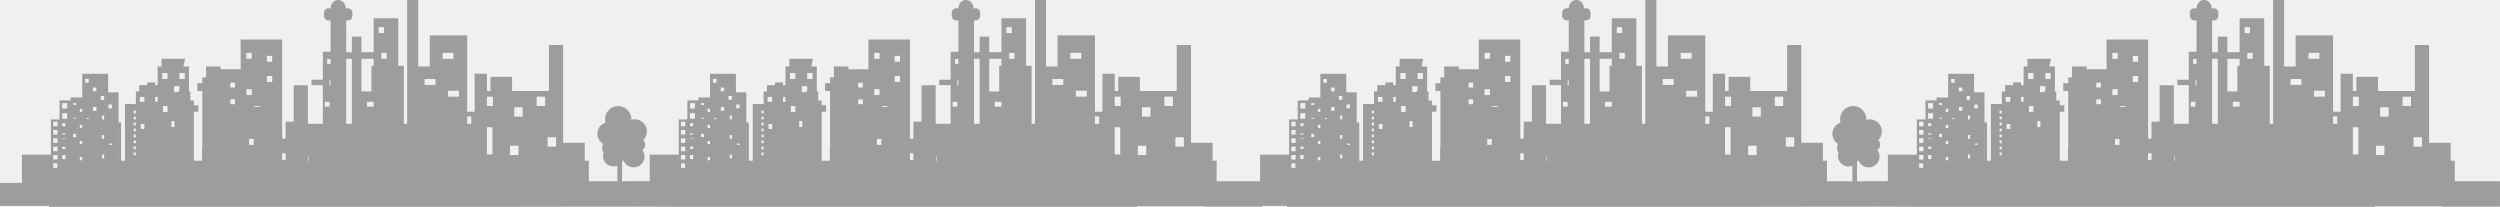
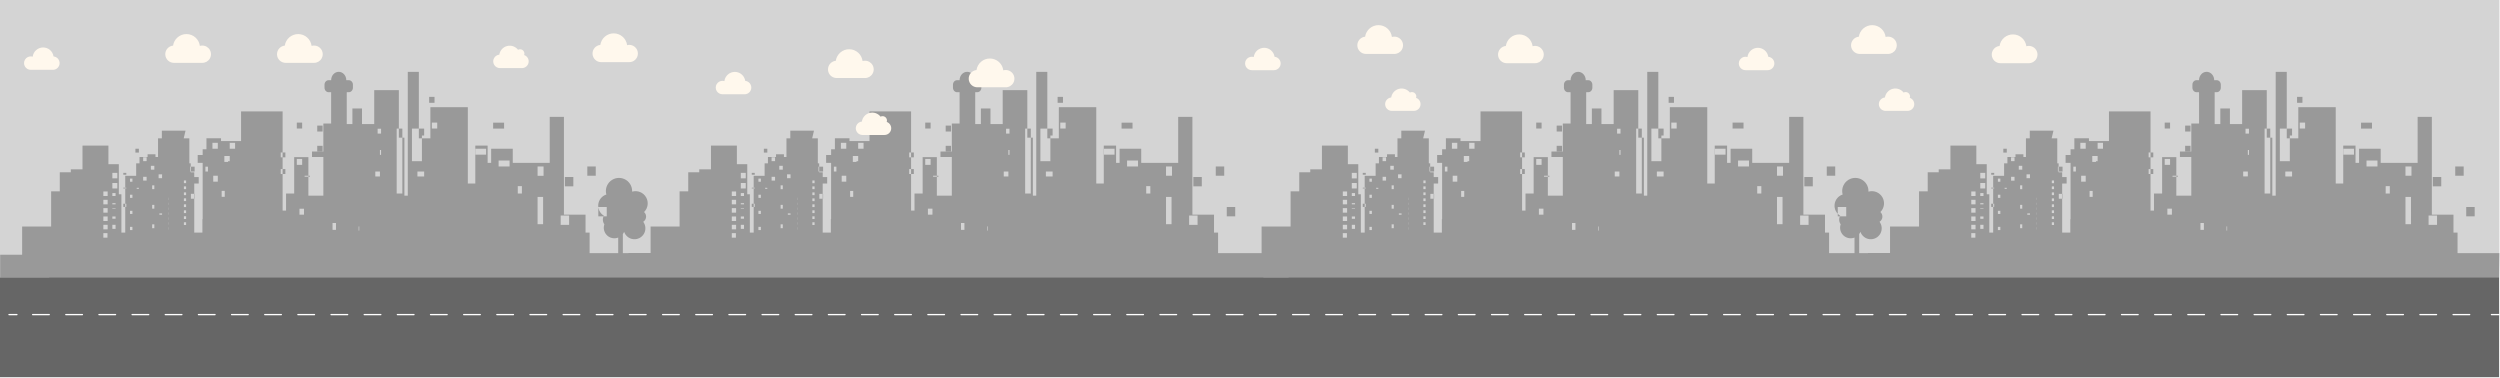
- <svg xmlns="http://www.w3.org/2000/svg" viewBox="0 0 7168.02 592.83">
+ <svg xmlns="http://www.w3.org/2000/svg" viewBox="0 0 7159.9 1080">
  <defs>
-     <style>.cls-1{fill:#333;opacity:0.44;}</style>
+     <style>.cls-1{fill:#333;opacity:0.15;}.cls-2{fill:#999;}.cls-3{fill:#fff8ed;}.cls-4{fill:#666;}.cls-5,.cls-6{fill:none;stroke:#fff;stroke-linecap:round;stroke-linejoin:round;stroke-width:3.8px;}.cls-6{stroke-dasharray:47.48 47.48;}</style>
  </defs>
  <g id="Layer_2" data-name="Layer 2">
    <g id="Layer_1-2" data-name="Layer 1">
-       <path class="cls-1" d="M7038.32,519.64V460.88h-11.66V409.49h-61.93V129.06H6924V261H6818.18V220.43h-61.94V261h-10.1v-49.5h-35.23V320.28h-21.47V101.4H6582.19v89.17h-33V0h-31.71V354.93h-9.65V188.65h-15.94V52.41h-70.52v97.35h-35V105h-27.45v44.77h-16.22V58.41h5.88c6.49,0,11.75-5.82,11.75-13V36.94c0-7.17-5.26-13-11.75-13h-7.24c0-13.23-9.71-24-21.7-24s-21.7,10.73-21.7,24h-7.23c-6.49,0-11.76,5.81-11.76,13v8.49c0,7.16,5.27,13,11.76,13h7.23v89.82h-22.24v80.31h-32.53v15.6h32.53V354.93h-42.86V244.48h-40.69V348.91h-23.31V397.8H6159V113.39H6039.94v85.15h-57.36v-8h-41.76V222H5930v16.47h-14.24V261H5930V422.33h-.7v38.55H5905.9V320.28h12.74V301.74H5905.9V288.15h-10.1V262.21h-3.94V190.57h-16.15l5.19-21.9h-67.81v21.9h-11v53.57h-7.28v-7.89h-22.6v7.89h-23.19v18.07h-9.49V298.1h-31.3V460.88h-11v-110h-7.37V264.69h-29.84V211.54h-74.24v68H5552.3v8.41h-31.53v54.6H5496v101H5412.9v75.87H5350v.27h-25.52V465a30.31,30.31,0,0,0,3.65-6.39,31.29,31.29,0,1,0,54.7-28.75,17.59,17.59,0,0,0,2.43-27.92,34.93,34.93,0,0,0-34.2-58.48c0-.57,0-1.14,0-1.71a37.61,37.61,0,1,0-73.88,9.94,33.62,33.62,0,0,0-7.09,60.76,23,23,0,0,0,1.42,24.58,30.27,30.27,0,0,0,39.61,38.11v44.51h-72.85V460.88h-11.66V409.49h-61.93V129.06H5124V261H5018.18V220.43h-61.94V261h-10.1v-49.5h-35.23V320.28h-21.47V101.4H4782.19v89.17h-33V0h-31.71V354.93h-9.65V188.65h-15.94V52.41h-70.52v97.35h-35V105h-27.45v44.77h-16.22V58.41h5.88c6.49,0,11.75-5.82,11.75-13V36.94c0-7.17-5.26-13-11.75-13h-7.24c0-13.23-9.71-24-21.7-24s-21.7,10.73-21.7,24h-7.23c-6.49,0-11.76,5.81-11.76,13v8.49c0,7.16,5.27,13,11.76,13h7.23v89.82h-22.24v80.31h-32.53v15.6h32.53V354.93h-42.86V244.48h-40.69V348.91h-23.31V397.8H4359V113.39H4239.94v85.15h-57.36v-8h-41.76V222H4130v16.47h-14.24V261H4130V422.33h-.7v38.55H4105.9V320.28h12.74V301.74H4105.9V288.15h-10.1V262.21h-3.94V190.57h-16.15l5.19-21.9h-67.81v21.9h-11v53.57h-7.28v-7.89h-22.6v7.89h-23.19v18.07h-9.49V298.1h-31.3V460.88h-11v-110h-7.37V264.69h-29.84V211.54h-74.24v68H3752.3v8.41h-31.53v54.6H3696v101H3612.9v76.14H3488.32V460.88h-11.66V409.49h-61.93V129.06H3374V261H3268.18V220.43h-61.94V261h-10.1v-49.5h-35.23V320.28h-21.47V101.4H3032.19v89.17h-33V0h-31.71V354.93h-9.65V188.65h-15.94V52.41h-70.52v97.35h-35V105h-27.45v44.77h-16.22V58.41h5.88c6.49,0,11.75-5.82,11.75-13V36.94c0-7.17-5.26-13-11.75-13h-7.24c0-13.23-9.71-24-21.7-24s-21.7,10.73-21.7,24h-7.23c-6.49,0-11.76,5.81-11.76,13v8.49c0,7.16,5.27,13,11.76,13h7.23v89.82h-22.24v80.31h-32.53v15.6h32.53V354.93h-42.86V244.48h-40.69V348.91h-23.31V397.8H2609V113.39h-119v85.15h-57.36v-8h-41.76V222H2380v16.47h-14.24V261H2380V422.33h-.7v38.55H2355.9V320.28h12.74V301.74H2355.9V288.15h-10.1V262.21h-3.94V190.57h-16.15l5.19-21.9h-67.81v21.9h-11v53.57h-7.28v-7.89h-22.6v7.89h-23.19v18.07h-9.49V298.1h-31.3V460.88h-11v-110h-7.37V264.69h-29.84V211.54h-74.24v68H2002.3v8.41h-31.53v54.6H1946v101H1862.9v75.87H1800v.27h-16.52V465a30.31,30.31,0,0,0,3.65-6.39,31.29,31.29,0,1,0,54.7-28.75,17.59,17.59,0,0,0,2.43-27.92,34.93,34.93,0,0,0-34.2-58.48c0-.57,0-1.14,0-1.71a37.61,37.61,0,1,0-73.88,9.94,33.62,33.62,0,0,0-7.09,60.76,23,23,0,0,0,1.42,24.58,30.27,30.27,0,0,0,39.61,38.11v44.51h-81.85V460.88h-11.66V409.49h-61.93V129.06H1574V261H1468.18V220.43h-61.94V261h-10.1v-49.5h-35.23V320.28h-21.47V101.4H1232.19v89.17h-33V0h-31.71V354.93h-9.65V188.65h-15.94V52.41h-70.52v97.35h-35V105h-27.45v44.77H992.67V58.41h5.88c6.49,0,11.75-5.82,11.75-13V36.94c0-7.17-5.26-13-11.75-13h-7.24c0-13.23-9.71-24-21.7-24s-21.7,10.73-21.7,24h-7.23c-6.49,0-11.76,5.81-11.76,13v8.49c0,7.16,5.27,13,11.76,13h7.23v89.82H925.67v80.31H893.14v15.6h32.53V354.93H882.81V244.48H842.12V348.91H818.81V397.8H809V113.39h-119v85.15H632.58v-8H590.82V222H580v16.47H565.73V261H580V422.33h-.7v38.55H555.9V320.28h12.74V301.74H555.9V288.15H545.8V262.21h-3.94V190.57H525.71l5.19-21.9H463.09v21.9h-11v53.57h-7.28v-7.89h-22.6v7.89H399.06v18.07h-9.49V298.1h-31.3V460.88h-11v-110h-7.37V264.69H310.07V211.54H235.83v68H202.3v8.41H170.77v54.6H146v101H62.9v80.87H0v65.89H140.36v2.57H1459.85l193.33-.29H1818v-.21l122.34.5H3259.85v-1.5h193.33v1.21H3618v-2.28h72.34v2.57H5009.85l193.33-.29H5368v-.21l122.34.5H6809.85v-1.5h193.33v1.21H7168v-72.9Zm-6874-38.35H152.51v-13h11.78Zm.53-23.88H152.51v-13h12.31Zm0-23.89H152.51V420.57h12.31Zm0-23.89H152.51V396.69h12.31Zm0-23.88H152.51V372.8h12.31Zm0-23.89H152.51V348.91h12.31Zm22.71,94.28h-9.21V444.46h9.21Zm0-29h-9.21v-6.61h9.21Zm0-28.95h-9.21v-1.54h9.21Zm0-12.48h-9.21v-3.22h9.21Zm0-23.89h-9.21v-8.28h9.21Zm5-21.54H178.32v-15.7h14.22Zm0-29H178.32V295.67h14.22Zm25.74,81.85h-8.62v-9.06h8.62Zm0-52.89h-8.62V338h8.62Zm0-39.41h-8.62v-5.24h8.62Zm17.55,158.63h-7v-9.06h7Zm0-46.15h-7v-9.06h7Zm0-46.15h-7v-9.06h7Zm0-46.15h-7V312h7Zm18.45,20.18H248v-2.89h6.25Zm0-103.79h-9.95v-11h9.95Zm22.15,80.4h-9.85v-11h9.85Zm0-55.94h-9.94V251h9.94Zm22.16,192.29h-6.18v-11h6.18Zm0-56h-6.18v-11h6.18Zm0-55.94h-6.18v-11h6.18Zm0-55.94h-9.95v-11h9.95Zm22.15,129.22H313v-3.86h7.74Zm0-48.81h0Zm0-55.95H310.8v-11h9.94ZM340.41,458h-.5v-6.42h.5Zm0-14.12h-.5v-6.43h.5Zm0-14.13h-.5v-6.43h.5Zm0-14.13h-.5v-6.43h.5Zm0-14.13h-.5v-6.43h.5Zm0-14.13h-.5v-6.43h.5Zm0-14.13h-.5V366.8h.5ZM363.7,445h0v-7.79h0Zm0-17.12h0v-7.79h0Zm0-17.13h0V403h0Zm0-17.13h0v-7.79h0Zm0-17.12h0v-7.8h0Zm0-17.13h0v-7.79h0Zm0-17.13h0v-7.79h0Zm0-17.12h0v-7.79h0ZM389.57,445h-6.3v-7.79h6.3Zm0-17.12h-6.3v-7.79h6.3Zm0-17.13h-6.3V403h6.3Zm0-17.13h-6.3v-7.79h6.3Zm0-17.12h-6.3v-7.8h6.3Zm0-17.13h-6.3v-7.79h6.3Zm0-17.13h-6.3v-7.79h6.3Zm0-17.12h-6.3v-7.79h6.3ZM414,369.71H403.28v-14H414Zm0-77.86H400.69v-14H414Zm38.13,0h-7.28v-14h7.28Zm28.21,29H467.26v-17h13.08Zm0-94.38H465v-17h15.37Zm19.91,137.81h-8.83v-17h8.83Zm14.23-102.1h-4.83v2H499.1v-17h15.38Zm15.37-35.71H514.48v-17h15.37Zm144,72.35H660.57v-14h13.31Zm0-47.78H660.57v-14h13.31Zm32.69-99.46h15.37v17H706.57Zm0,104.09h15.37v17H706.57Zm20.65,159.67h-13v-17h13Zm17.12-108.68H729V303.9h15.37ZM780.51,235H765.14V218h15.37Zm0-57.91H765.14v-17h15.37Zm38.3,282H809V439.36h9.82Zm66.6,2.16h-1.7v-12h1.7Zm59.32-155.35H931.42v-14h13.31Zm3.18-61.77h-3.18v-14h3.18Zm0-61h-9.83v-14h9.83Zm61,171.81H992.67V168.67h16.22Zm62.45-49.08H1052v-14h19.3Zm0-117.2h-6.4v73.56h-28.6V168.67h35Zm14.32-110.92H1101v17h-15.38Zm23.06,90.86h-15.37v-17h15.37Zm140,74.88h-31.41v-17h31.41Zm20.14-91.86h31.4v17h-31.4Zm47.1,125.57h-31.4v-17h31.4Zm35.31,77.75h-11.81V333.66h11.81ZM1412,442.81h-15.86V364.63H1412Zm1.3-138.91h-17.16V277.18h17.16Zm73.25,140.77h-24.2V417.94h24.2Zm12.1-110.43h-24.2V307.52h24.2Zm64.23-30.34h-24.2V277.18h24.2Zm31.5,116.35h-24.2V393.52h24.2Zm369.91,61h-11.78v-13h11.78Zm.53-23.88h-12.31v-13h12.31Zm0-23.89h-12.31V420.57h12.31Zm0-23.89h-12.31V396.69h12.31Zm0-23.88h-12.31V372.8h12.31Zm0-23.89h-12.31V348.91h12.31Zm22.71,94.28h-9.21V444.46h9.21Zm0-29h-9.21v-6.61h9.21Zm0-28.95h-9.21v-1.54h9.21Zm0-12.48h-9.21v-3.22h9.21Zm0-23.89h-9.21v-8.28h9.21Zm5-21.54h-14.22v-15.7h14.22Zm0-29h-14.22V295.67h14.22Zm25.74,81.85h-8.62v-9.06h8.62Zm0-52.89h-8.62V338h8.62Zm0-39.41h-8.62v-5.24h8.62Zm17.55,158.63h-7v-9.06h7Zm0-46.15h-7v-9.06h7Zm0-46.15h-7v-9.06h7Zm0-46.15h-7V312h7Zm18.45,20.18H2048v-2.89h6.25Zm0-103.79h-10v-11h10Zm22.16,80.4h-9.86v-11h9.86Zm0-55.94h-10V251h10Zm22.15,192.29h-6.18v-11h6.18Zm0-56h-6.18v-11h6.18Zm0-55.94h-6.18v-11h6.18Zm0-55.94h-10v-11h10Zm22.15,129.22H2113v-3.86h7.74Zm0-48.81h0Zm0-55.95h-9.94v-11h9.94ZM2140.41,458h-.5v-6.42h.5Zm0-14.12h-.5v-6.43h.5Zm0-14.13h-.5v-6.43h.5Zm0-14.13h-.5v-6.43h.5Zm0-14.13h-.5v-6.43h.5Zm0-14.13h-.5v-6.43h.5Zm0-14.13h-.5V366.8h.5ZM2163.7,445h0v-7.79h0Zm0-17.12h0v-7.79h0Zm0-17.13h0V403h0Zm0-17.13h0v-7.79h0Zm0-17.12h0v-7.8h0Zm0-17.13h0v-7.79h0Zm0-17.13h0v-7.79h0Zm0-17.12h0v-7.79h0ZM2189.57,445h-6.3v-7.79h6.3Zm0-17.12h-6.3v-7.79h6.3Zm0-17.13h-6.3V403h6.3Zm0-17.13h-6.3v-7.79h6.3Zm0-17.12h-6.3v-7.8h6.3Zm0-17.13h-6.3v-7.79h6.3Zm0-17.13h-6.3v-7.79h6.3Zm0-17.12h-6.3v-7.79h6.3ZM2214,369.71h-10.72v-14H2214Zm0-77.86h-13.31v-14H2214Zm38.13,0h-7.28v-14h7.28Zm28.21,29h-13.08v-17h13.08Zm0-94.38H2265v-17h15.37Zm19.91,137.81h-8.83v-17h8.83Zm14.23-102.1h-4.83v2H2299.1v-17h15.38Zm15.37-35.71h-15.37v-17h15.37Zm144,72.35h-13.31v-14h13.31Zm0-47.78h-13.31v-14h13.31Zm32.69-99.46h15.37v17h-15.37Zm0,104.09h15.37v17h-15.37Zm20.65,159.67h-13v-17h13Zm17.12-108.68H2529V303.9h15.37ZM2580.51,235h-15.37V218h15.37Zm0-57.91h-15.37v-17h15.37Zm38.3,282H2609V439.36h9.82Zm66.6,2.16h-1.7v-12h1.7Zm59.32-155.35h-13.31v-14h13.31Zm3.18-61.77h-3.18v-14h3.18Zm0-61h-9.83v-14h9.83Zm61,171.81h-16.22V168.67h16.22Zm62.45-49.08H2852v-14h19.3Zm0-117.2h-6.4v73.56h-28.6V168.67h35Zm14.32-110.92H2901v17h-15.38Zm23.06,90.86h-15.37v-17h15.37Zm140,74.88h-31.41v-17h31.41Zm20.14-91.86h31.4v17h-31.4Zm47.1,125.57h-31.4v-17h31.4Zm35.31,77.75h-11.81V333.66h11.81ZM3212,442.81h-15.86V364.63H3212Zm1.3-138.91h-17.16V277.18h17.16Zm73.25,140.77h-24.2V417.94h24.2Zm12.1-110.43h-24.2V307.52h24.2Zm64.23-30.34h-24.2V277.18h24.2Zm31.5,116.35h-24.2V393.52h24.2Zm319.91,61h-11.78v-13h11.78Zm.53-23.88h-12.31v-13h12.31Zm0-23.89h-12.31V420.57h12.31Zm0-23.89h-12.31V396.69h12.31Zm0-23.88h-12.31V372.8h12.31Zm0-23.89h-12.31V348.91h12.31Zm22.71,94.28h-9.21V444.46h9.21Zm0-29h-9.21v-6.61h9.21Zm0-28.95h-9.21v-1.54h9.21Zm0-12.48h-9.21v-3.22h9.21Zm0-23.89h-9.21v-8.28h9.21Zm5-21.54h-14.22v-15.7h14.22Zm0-29h-14.22V295.67h14.22Zm25.74,81.85h-8.62v-9.06h8.62Zm0-52.89h-8.62V338h8.62Zm0-39.41h-8.62v-5.24h8.62Zm17.55,158.63h-7v-9.06h7Zm0-46.15h-7v-9.06h7Zm0-46.15h-7v-9.06h7Zm0-46.15h-7V312h7Zm18.45,20.18H3798v-2.89h6.25Zm0-103.79h-10v-11h10Zm22.16,80.4h-9.86v-11h9.86Zm0-55.94h-10V251h10Zm22.15,192.29h-6.18v-11h6.18Zm0-56h-6.18v-11h6.18Zm0-55.94h-6.18v-11h6.18Zm0-55.94h-10v-11h10Zm22.15,129.22H3863v-3.86h7.74Zm0-48.81h0Zm0-55.95h-9.94v-11h9.94ZM3890.41,458h-.5v-6.42h.5Zm0-14.12h-.5v-6.43h.5Zm0-14.13h-.5v-6.43h.5Zm0-14.13h-.5v-6.43h.5Zm0-14.13h-.5v-6.43h.5Zm0-14.13h-.5v-6.43h.5Zm0-14.13h-.5V366.8h.5ZM3913.7,445h0v-7.79h0Zm0-17.12h0v-7.79h0Zm0-17.13h0V403h0Zm0-17.13h0v-7.79h0Zm0-17.12h0v-7.8h0Zm0-17.13h0v-7.79h0Zm0-17.13h0v-7.79h0Zm0-17.12h0v-7.79h0ZM3939.57,445h-6.3v-7.79h6.3Zm0-17.12h-6.3v-7.79h6.3Zm0-17.13h-6.3V403h6.3Zm0-17.13h-6.3v-7.79h6.3Zm0-17.12h-6.3v-7.8h6.3Zm0-17.13h-6.3v-7.79h6.3Zm0-17.13h-6.3v-7.79h6.3Zm0-17.12h-6.3v-7.79h6.3ZM3964,369.71h-10.72v-14H3964Zm0-77.86h-13.31v-14H3964Zm38.13,0h-7.28v-14h7.28Zm28.21,29h-13.08v-17h13.08Zm0-94.38H4015v-17h15.37Zm19.91,137.81h-8.83v-17h8.83Zm14.23-102.1h-4.83v2H4049.1v-17h15.38Zm15.37-35.71h-15.37v-17h15.37Zm144,72.35h-13.31v-14h13.31Zm0-47.78h-13.31v-14h13.31Zm32.69-99.46h15.37v17h-15.37Zm0,104.09h15.37v17h-15.37Zm20.65,159.67h-13v-17h13Zm17.12-108.68H4279V303.9h15.37ZM4330.51,235h-15.37V218h15.37Zm0-57.91h-15.37v-17h15.37Zm38.3,282H4359V439.36h9.82Zm66.6,2.16h-1.7v-12h1.7Zm59.32-155.35h-13.31v-14h13.31Zm3.18-61.77h-3.18v-14h3.18Zm0-61h-9.83v-14h9.83Zm61,171.81h-16.22V168.67h16.22Zm62.45-49.08H4602v-14h19.3Zm0-117.2h-6.4v73.56h-28.6V168.67h35Zm14.32-110.92H4651v17h-15.38Zm23.06,90.86h-15.37v-17h15.37Zm140,74.88h-31.41v-17h31.41Zm20.14-91.86h31.4v17h-31.4Zm47.1,125.57h-31.4v-17h31.4Zm35.31,77.75h-11.81V333.66h11.81ZM4962,442.81h-15.86V364.63H4962Zm1.3-138.91h-17.16V277.18h17.16Zm73.25,140.77h-24.2V417.94h24.2Zm12.1-110.43h-24.2V307.52h24.2Zm64.23-30.34h-24.2V277.18h24.2Zm31.5,116.35h-24.2V393.52h24.2Zm369.91,61h-11.78v-13h11.78Zm.53-23.88h-12.31v-13h12.31Zm0-23.89h-12.31V420.57h12.31Zm0-23.89h-12.31V396.69h12.31Zm0-23.88h-12.31V372.8h12.31Zm0-23.89h-12.31V348.91h12.31Zm22.71,94.28h-9.21V444.46h9.21Zm0-29h-9.21v-6.61h9.21Zm0-28.95h-9.21v-1.54h9.21Zm0-12.48h-9.21v-3.22h9.21Zm0-23.89h-9.21v-8.28h9.21Zm5-21.54h-14.22v-15.7h14.22Zm0-29h-14.22V295.67h14.22Zm25.74,81.85h-8.62v-9.06h8.62Zm0-52.89h-8.62V338h8.62Zm0-39.41h-8.62v-5.24h8.62Zm17.55,158.63h-7v-9.06h7Zm0-46.15h-7v-9.06h7Zm0-46.15h-7v-9.06h7Zm0-46.15h-7V312h7Zm18.45,20.18H5598v-2.89h6.25Zm0-103.79h-9.95v-11h9.95Zm22.16,80.4h-9.86v-11h9.86Zm0-55.94h-9.95V251h9.95Zm22.15,192.29h-6.18v-11h6.18Zm0-56h-6.18v-11h6.18Zm0-55.94h-6.18v-11h6.18Zm0-55.94h-9.95v-11h9.95Zm22.15,129.22H5663v-3.86h7.74Zm0-48.81h0Zm0-55.95h-9.94v-11h9.94ZM5690.41,458h-.5v-6.42h.5Zm0-14.12h-.5v-6.43h.5Zm0-14.13h-.5v-6.43h.5Zm0-14.13h-.5v-6.43h.5Zm0-14.13h-.5v-6.43h.5Zm0-14.13h-.5v-6.43h.5Zm0-14.13h-.5V366.8h.5ZM5713.7,445h0v-7.79h0Zm0-17.12h0v-7.79h0Zm0-17.13h0V403h0Zm0-17.13h0v-7.79h0Zm0-17.12h0v-7.8h0Zm0-17.13h0v-7.79h0Zm0-17.13h0v-7.79h0Zm0-17.12h0v-7.79h0ZM5739.57,445h-6.3v-7.79h6.3Zm0-17.12h-6.3v-7.79h6.3Zm0-17.13h-6.3V403h6.3Zm0-17.13h-6.3v-7.79h6.3Zm0-17.12h-6.3v-7.8h6.3Zm0-17.13h-6.3v-7.79h6.3Zm0-17.13h-6.3v-7.79h6.3Zm0-17.12h-6.3v-7.79h6.3ZM5764,369.71h-10.72v-14H5764Zm0-77.86h-13.31v-14H5764Zm38.13,0h-7.28v-14h7.28Zm28.21,29h-13.08v-17h13.08Zm0-94.38H5815v-17h15.37Zm19.91,137.81h-8.83v-17h8.83Zm14.23-102.1h-4.83v2H5849.1v-17h15.38Zm15.37-35.71h-15.37v-17h15.37Zm144,72.35h-13.31v-14h13.31Zm0-47.78h-13.31v-14h13.31Zm32.69-99.46h15.37v17h-15.37Zm0,104.09h15.37v17h-15.37Zm20.65,159.67h-13v-17h13Zm17.12-108.68H6079V303.9h15.37ZM6130.51,235h-15.37V218h15.37Zm0-57.91h-15.37v-17h15.37Zm38.3,282H6159V439.36h9.82Zm66.6,2.16h-1.7v-12h1.7Zm59.32-155.35h-13.31v-14h13.31Zm3.18-61.77h-3.18v-14h3.18Zm0-61h-9.83v-14h9.83Zm61,171.81h-16.22V168.67h16.22Zm62.45-49.08H6402v-14h19.3Zm0-117.2h-6.4v73.56h-28.6V168.67h35Zm14.32-110.92H6451v17h-15.38Zm23.06,90.86h-15.37v-17h15.37Zm140,74.88h-31.41v-17h31.41Zm20.14-91.86h31.4v17h-31.4Zm47.1,125.57h-31.4v-17h31.4Zm35.31,77.75h-11.81V333.66h11.81ZM6762,442.81h-15.86V364.63H6762Zm1.3-138.91h-17.16V277.18h17.16Zm73.25,140.77h-24.2V417.94h24.2Zm12.1-110.43h-24.2V307.52h24.2Zm64.23-30.34h-24.2V277.18h24.2Zm31.5,116.35h-24.2V393.52h24.2Z" />
+       <rect class="cls-1" width="7157.4" height="798" />
+       <path class="cls-2" d="M7038.31,724.89V666.18h-11.66V614.84h-61.93V334.68H6924V466.45H6818.18V426h-61.94v40.49h-10.1V417h-35.22v108.7h-21.47V307.05H6582.21v89.08h-33V205.75h-31.7V560.33h-9.66V394.21h-15.94V258.11h-70.52v97.25h-35V310.64h-27.44v44.72H6342.7V264.1h5.88c6.49,0,11.75-5.81,11.75-13v-8.48c0-7.16-5.26-13-11.75-13h-7.23c0-13.22-9.72-23.94-21.7-23.94s-21.7,10.72-21.7,23.94h-7.23c-6.5,0-11.76,5.8-11.76,13v8.48c0,7.16,5.26,13,11.76,13H6298v89.74h-22.24v80.23h-32.53v15.58h32.53V560.33h-42.86V450h-40.68V554.32h-23.31v48.84H6159V319H6040v85.06h-57.36v-8h-41.76v31.42H5930V444h-14.24v22.44H5930V627.66h-.7v38.52H5906V525.71h12.73V507.2H5906V493.62h-10.1V467.7h-3.95V396.13h-16.15l5.2-21.88h-67.81v21.88h-11v53.52h-7.28v-7.89h-22.6v7.89h-23.18V467.7h-9.49v35.85h-31.3V666.18h-11V556.32H5690V470.18h-29.84v-53.1h-74.23V485h-33.53v8.4h-31.53v54.55h-24.8V648.81H5413v75.8h-62.9v.28h-25.51v-54.6a29.84,29.84,0,0,0,3.64-6.39,31.28,31.28,0,1,0,54.7-28.72,17.56,17.56,0,0,0,2.43-27.89,34.92,34.92,0,0,0-34.19-58.43c0-.56,0-1.13,0-1.7a37.61,37.61,0,1,0-73.87,9.93,33.58,33.58,0,0,0-7.09,60.7,22.92,22.92,0,0,0,1.42,24.55,30.28,30.28,0,0,0,39.61,38.08v44.47h-72.85V666.18h-11.65V614.84h-61.94V334.68h-40.69V466.45H5018.31V426h-61.94v40.49h-10.1V417H4911v108.7h-21.46V307.05H4782.34v89.08h-33V205.75h-31.7V560.33H4708V394.21H4692V258.11h-70.52v97.25h-35V310.64h-27.45v44.72h-16.22V264.1h5.87c6.5,0,11.76-5.81,11.76-13v-8.48c0-7.16-5.26-13-11.76-13h-7.23c0-13.22-9.71-23.94-21.7-23.94s-21.7,10.72-21.7,23.94h-7.23c-6.49,0-11.75,5.8-11.75,13v8.48c0,7.16,5.26,13,11.75,13h7.23v89.74h-22.23v80.23H4443.3v15.58h32.54V560.33H4433V450h-40.69V554.32H4369v48.84h-9.83V319h-119v85.06h-57.36v-8H4141v31.42h-10.85V444h-14.25v22.44h14.25V627.66h-.71v38.52h-23.36V525.71h12.74V507.2h-12.74V493.62H4096V467.7h-3.94V396.13H4075.9l5.19-21.88h-67.81v21.88h-11v53.52h-7.28v-7.89h-22.6v7.89h-23.19V467.7h-9.48v35.85h-31.3V666.18h-11V556.32h-7.37V470.18h-29.84v-53.1H3786V485h-33.52v8.4H3721v54.55h-24.79V648.81h-83.07v76.08H3488.55V666.18H3476.9V614.84H3415V334.68h-40.68V466.45H3268.43V426h-61.94v40.49h-10.1V417h-35.23v108.7H3139.7V307.05H3032.46v89.08h-33V205.75h-31.7V560.33h-9.65V394.21h-15.94V258.11h-70.52v97.25h-35V310.64h-27.45v44.72H2793V264.1h5.88c6.49,0,11.75-5.81,11.75-13v-8.48c0-7.16-5.26-13-11.75-13h-7.24c0-13.22-9.71-23.94-21.7-23.94s-21.69,10.72-21.69,23.94H2741c-6.5,0-11.76,5.8-11.76,13v8.48c0,7.16,5.26,13,11.76,13h7.23v89.74H2726v80.23h-32.53v15.58H2726V560.33H2683.1V450h-40.69V554.32h-23.3v48.84h-9.82V319H2490.24v85.06h-57.36v-8h-41.75v31.42h-10.85V444H2366v22.44h14.24V627.66h-.7v38.52h-23.37V525.71H2369V507.2h-12.74V493.62h-10.1V467.7h-3.94V396.13H2326l5.2-21.88h-67.81v21.88h-11v53.52h-7.28v-7.89h-22.6v7.89h-23.19V467.7h-9.48v35.85h-31.3V666.18h-11V556.32h-7.37V470.18H2110.4v-53.1h-74.24V485h-33.52v8.4h-31.53v54.55h-24.8V648.81h-83.06v75.8h-62.9v.28h-16.52v-54.6a30.31,30.31,0,0,0,3.65-6.39,31.28,31.28,0,1,0,54.7-28.72,17.56,17.56,0,0,0,2.43-27.89,34.92,34.92,0,0,0-34.2-58.43c0-.56,0-1.13,0-1.7a37.61,37.61,0,1,0-73.88,9.93,33.57,33.57,0,0,0-7.08,60.7,22.86,22.86,0,0,0,1.42,24.55,30.28,30.28,0,0,0,39.6,38.08v44.47h-81.84V666.18H1677V614.84h-61.93V334.68H1574.4V466.45H1468.55V426h-61.93v40.49h-10.1V417h-35.23v108.7h-21.46V307.05H1232.58v89.08h-33V205.75h-31.7V560.33h-9.65V394.21h-15.94V258.11h-70.52v97.25h-35V310.64H1009.3v44.72H993.08V264.1H999c6.49,0,11.76-5.81,11.76-13v-8.48c0-7.16-5.27-13-11.76-13h-7.23c0-13.22-9.72-23.94-21.7-23.94s-21.7,10.72-21.7,23.94h-7.23c-6.49,0-11.75,5.8-11.75,13v8.48c0,7.16,5.26,13,11.75,13h7.23v89.74H926.09v80.23H893.55v15.58h32.54V560.33H883.22V450H842.54V554.32H819.23v48.84h-9.82V319h-119v85.06H633v-8H591.25v31.42H580.41V444H566.16v22.44h14.25V627.66h-.71v38.52H556.34V525.71h12.74V507.2H556.34V493.62h-10.1V467.7H542.3V396.13H526.14l5.2-21.88H463.53v21.88H452.58v53.52H445.3v-7.89H422.69v7.89H399.51V467.7H390v35.85h-31.3V666.18h-11V556.32h-7.37V470.18H310.52v-53.1H236.29V485H202.76v8.4H171.23v54.55H146.44V648.81H63.37V729.6H.48v65.83H140.83V798h1319.4l193.31-.29h164.83v-.2l122.33.49H3260.1v-1.49h193.32v1.2h164.83v-2.28h72.33V798H5010l193.31-.29h164.84v-.2l122.33.49h1319.4v-1.49h193.31v1.2H7157l1-72.82ZM307.76,680.58H296V667.64h11.78Zm.53-23.87H296V643.77h12.31Zm0-23.86H296V619.91h12.31Zm0-23.87H296V596.05h12.31Zm0-23.86H296V572.18h12.31Zm0-23.86H296V548.32h12.31ZM331,655.44h-9.2V643.77H331Zm0-28.92h-9.2v-6.61H331Zm0-28.93h-9.2v-1.54H331Zm0-12.47h-9.2v-3.21H331Zm0-23.86h-9.2V553H331Zm5-21.52H321.79V524.05H336Zm0-28.93H321.79V495.13H336Zm25.74,81.76h-8.61v-9.05h8.61Zm0-52.83h-8.61v-2.32h8.61Zm0-39.38h-8.61v-5.23h8.61Zm17.55,158.48h-7v-9.05h7Zm0-46.11h-7v-9.05h7Zm0-46.1h-7v-9h7Zm0-46.11h-7v-9h7Zm18.45,20.16h-6.26V537.8h6.26Zm0-103.68h-9.95V426h9.95Zm22.15,80.32H410v-11h9.86Zm0-55.89H410v-11h9.94ZM442,653.53h-6.17v-11H442Zm0-55.88h-6.17v-11H442Zm0-55.89h-6.17v-11H442Zm0-55.89H432.1v-11H442ZM464.2,615h-7.74v-3.85h7.74Zm0-48.76h0Zm0-55.89h-9.95v-11h9.95Zm19.66,147h-.5v-6.42h.5Zm0-14.12h-.5v-6.42h.5Zm0-14.11h-.5v-6.42h.5Zm0-14.12h-.5v-6.42h.5Zm0-14.11h-.5v-6.43h.5Zm0-14.12h-.5v-6.42h.5Zm0-14.11h-.5V566.2h.5Zm23.29,71.73h0v-7.79h0Zm0-17.11h0v-7.79h0Zm0-17.11h0v-7.79h0Zm0-17.11h0v-7.78h0Zm0-17.11h0v-7.79h0Zm0-17.11h0V551h0Zm0-17.11h0V533.9h0Zm0-17.11h0V516.8h0ZM533,644.35h-6.3v-7.79H533Zm0-17.11h-6.3v-7.79H533Zm0-17.11h-6.3v-7.79H533ZM533,593h-6.3v-7.78H533Zm0-17.11h-6.3v-7.79H533Zm0-17.11h-6.3V551H533Zm0-17.11h-6.3V533.9H533Zm0-17.11h-6.3V516.8H533Zm24.42,44.52H546.72v-14h10.72Zm0-77.79h-13.3v-14h13.3Zm38.14,0H588.3v-14h7.28Zm28.2,29H610.7V503.36h13.08Zm0-94.29H608.41V409.07h15.37ZM643.7,563.7h-8.84v-17h8.84Zm14.22-102h-4.83v2H642.55v-17h15.37ZM673.29,426H657.92V409.07h15.37Zm144,72.29H804v-14h13.31Zm0-47.73H804v-14h13.31ZM850,351.21h15.38v17H850Zm0,104h15.38v17H850Zm20.66,159.52h-13v-17h13Zm17.11-108.58H872.39v-2.78h15.37Zm36.17-71.64H908.56V417.55h15.37Zm0-57.85H908.56v-17h15.37Zm38.3,281.69h-9.82V638.68h9.82Zm66.59,2.16h-1.69v-12h1.69Zm59.32-155.2h-13.3v-14h13.3Zm3.18-61.71h-3.18v-14h3.18Zm0-60.9h-9.83v-14h9.83Zm61,171.64h-16.22V368.25h16.22Zm62.44-49h-19.29v-14h19.29Zm0-117.09h-6.39V461.7h-28.6V368.25h35Zm14.32-110.81h15.37v17h-15.37Zm23.06,90.77h-15.37v-17h15.37Zm140,74.81h-31.4V426h31.4Zm20.14-91.77h31.4v17h-31.4Zm47.1,125.45h-31.4v-17h31.4Zm35.3,77.67h-11.8V533.08h11.8Zm60.75,87.8h-15.86V564h15.86Zm1.3-138.77h-17.16v-26.7h17.16ZM1629.92,644h-24.2V617.29h24.2ZM1642,533.66h-24.2V507H1642Zm64.23-30.3h-24.2v-26.7h24.2Zm31.5,116.23h-24.2v-26.7h24.2Zm369.88,61h-11.78V667.64h11.78Zm.53-23.87h-12.31V643.77h12.31Zm0-23.86h-12.31V619.91h12.31Zm0-23.87h-12.31V596.05h12.31Zm0-23.86h-12.31V572.18h12.31Zm0-23.86h-12.31V548.32h12.31Zm22.7,94.18h-9.2V643.77h9.2Zm0-28.92h-9.2v-6.61h9.2Zm0-28.93h-9.2v-1.54h9.2Zm0-12.47h-9.2v-3.21h9.2Zm0-23.86h-9.2V553h9.2Zm5-21.52h-14.22V524.05h14.22Zm0-28.93h-14.22V495.13h14.22Zm25.73,81.76H2153v-9.05h8.61Zm0-52.83H2153v-2.32h8.61Zm0-39.38H2153v-5.23h8.61Zm17.55,158.48h-7v-9.05h7Zm0-46.11h-7v-9.05h7Zm0-46.1h-7v-9h7Zm0-46.11h-7v-9h7Zm18.45,20.16h-6.25V537.8h6.25Zm0-103.68h-9.94V426h9.94Zm22.16,80.32h-9.86v-11h9.86Zm0-55.89h-9.95v-11h9.95Zm22.15,192.1h-6.18v-11h6.18Zm0-55.88h-6.18v-11h6.18Zm0-55.89h-6.18v-11h6.18Zm0-55.89h-10v-11h10ZM2264.07,615h-7.74v-3.85h7.74Zm0-48.76h0Zm0-55.89h-10v-11h10Zm19.66,147h-.5v-6.42h.5Zm0-14.12h-.5v-6.42h.5Zm0-14.11h-.5v-6.42h.5Zm0-14.12h-.5v-6.42h.5Zm0-14.11h-.5v-6.43h.5Zm0-14.12h-.5v-6.42h.5Zm0-14.11h-.5V566.2h.5Zm23.3,71.73h0v-7.79h0Zm0-17.11h0v-7.79h0Zm0-17.11h0v-7.79h0Zm0-17.11h0v-7.78h0Zm0-17.11h0v-7.79h0Zm0-17.11h0V551h0Zm0-17.11h0V533.9h0Zm0-17.11h0V516.8h0Zm25.87,119.77h-6.3v-7.79h6.3Zm0-17.11h-6.3v-7.79h6.3Zm0-17.11h-6.3v-7.79h6.3Zm0-17.11h-6.3v-7.78h6.3Zm0-17.11h-6.3v-7.79h6.3Zm0-17.11h-6.3V551h6.3Zm0-17.11h-6.3V533.9h6.3Zm0-17.11h-6.3V516.8h6.3Zm24.42,44.52H2346.6v-14h10.72Zm0-77.79H2344v-14h13.31Zm38.13,0h-7.28v-14h7.28Zm28.21,29h-13.08V503.36h13.08Zm0-94.29h-15.37V409.07h15.37Zm19.91,137.68h-8.84v-17h8.84Zm14.22-102H2453v2h-10.54v-17h15.37ZM2473.16,426h-15.37V409.07h15.37Zm144,72.29h-13.3v-14h13.3Zm0-47.73h-13.3v-14h13.3Zm32.69-99.37h15.37v17h-15.37Zm0,104h15.37v17h-15.37Zm20.65,159.52h-13v-17h13Zm17.12-108.58h-15.37v-2.78h15.37Zm36.16-71.64h-15.37V417.55h15.37Zm0-57.85h-15.37v-17h15.37Zm38.31,281.69h-9.82V638.68h9.82Zm66.59,2.16H2827v-12h1.7ZM2888,505.3h-13.31v-14H2888Zm3.18-61.71H2888v-14h3.18Zm0-60.9h-9.84v-14h9.84Zm61,171.64H2936V368.25h16.22Zm62.44-49h-19.29v-14h19.29Zm0-117.09h-6.39V461.7h-28.6V368.25h35Zm14.33-110.81h15.37v17h-15.37Zm23,90.77h-15.37v-17H3052ZM3192,443h-31.4V426H3192Zm20.14-91.77h31.4v17h-31.4Zm47.1,125.45h-31.4v-17h31.4Zm35.31,77.67H3282.7V533.08h11.81Zm60.74,87.8h-15.86V564h15.86Zm1.3-138.77h-17.16v-26.7h17.16ZM3429.8,644h-24.2V617.29h24.2Zm12.1-110.32h-24.2V507h24.2Zm64.22-30.3h-24.2v-26.7h24.2Zm31.5,116.23h-24.2v-26.7h24.2Zm319.89,61h-11.78V667.64h11.78Zm.53-23.87h-12.31V643.77H3858Zm0-23.86h-12.31V619.91H3858Zm0-23.87h-12.31V596.05H3858Zm0-23.86h-12.31V572.18H3858Zm0-23.86h-12.31V548.32H3858Zm22.7,94.18h-9.2V643.77h9.2Zm0-28.92h-9.2v-6.61h9.2Zm0-28.93h-9.2v-1.54h9.2Zm0-12.47h-9.2v-3.21h9.2Zm0-23.86h-9.2V553h9.2Zm5-21.52h-14.22V524.05h14.22Zm0-28.93h-14.22V495.13h14.22Zm25.73,81.76h-8.61v-9.05h8.61Zm0-52.83h-8.61v-2.32h8.61Zm0-39.38h-8.61v-5.23h8.61ZM3929,658.84h-7v-9.05h7Zm0-46.11h-7v-9.05h7Zm0-46.1h-7v-9h7Zm0-46.11h-7v-9h7Zm18.45,20.16h-6.25V537.8h6.25Zm0-103.68h-9.94V426h9.94Zm22.15,80.32h-9.85v-11h9.85Zm0-55.89h-9.94v-11h9.94Zm22.16,192.1h-6.18v-11h6.18Zm0-55.88h-6.18v-11h6.18Zm0-55.89h-6.18v-11h6.18Zm0-55.89h-10v-11h10ZM4014,615h-7.74v-3.85H4014Zm0-48.76h0Zm0-55.89H4004v-11H4014Zm19.66,147h-.5v-6.42h.5Zm0-14.12h-.5v-6.42h.5Zm0-14.11h-.5v-6.42h.5Zm0-14.12h-.5v-6.42h.5Zm0-14.11h-.5v-6.43h.5Zm0-14.12h-.5v-6.42h.5Zm0-14.11h-.5V566.2h.5Zm23.29,71.73h0v-7.79h0Zm0-17.11h0v-7.79h0Zm0-17.11h0v-7.79h0Zm0-17.11h0v-7.78h0Zm0-17.11h0v-7.79h0Zm0-17.11h0V551h0Zm0-17.11h0V533.9h0Zm0-17.11h0V516.8h0Zm25.88,119.77h-6.31v-7.79h6.31Zm0-17.11h-6.31v-7.79h6.31Zm0-17.11h-6.31v-7.79h6.31Zm0-17.11h-6.31v-7.78h6.31Zm0-17.11h-6.31v-7.79h6.31Zm0-17.11h-6.31V551h6.31Zm0-17.11h-6.31V533.9h6.31Zm0-17.11h-6.31V516.8h6.31Zm24.42,44.52h-10.72v-14h10.72Zm0-77.79h-13.31v-14h13.31Zm38.13,0h-7.28v-14h7.28Zm28.21,29h-13.08V503.36h13.08Zm0-94.29h-15.38V409.07h15.38Zm19.91,137.68h-8.84v-17h8.84Zm14.22-102h-4.83v2H4192.3v-17h15.37ZM4223,426h-15.37V409.07H4223Zm144,72.29h-13.31v-14h13.31Zm0-47.73h-13.31v-14h13.31Zm32.69-99.37h15.37v17h-15.37Zm0,104h15.37v17h-15.37Zm20.65,159.52h-13v-17h13Zm17.12-108.58h-15.38v-2.78h15.38Zm36.16-71.64h-15.37V417.55h15.37Zm0-57.85h-15.37v-17h15.37ZM4512,658.34h-9.83V638.68H4512Zm66.59,2.16h-1.7v-12h1.7Zm59.32-155.2h-13.31v-14h13.31Zm3.17-61.71h-3.17v-14h3.17Zm0-60.9h-9.83v-14h9.83Zm61,171.64h-16.22V368.25h16.22Zm62.44-49H4745.2v-14h19.29Zm0-117.09h-6.39V461.7h-28.6V368.25h35Zm14.33-110.81h15.37v17h-15.37Zm23.05,90.77H4786.5v-17h15.37Zm140,74.81h-31.4V426h31.4ZM4962,351.21h31.4v17H4962Zm47.1,125.45h-31.4v-17h31.4Zm35.31,77.67h-11.81V533.08h11.81Zm60.74,87.8h-15.86V564h15.86Zm1.3-138.77h-17.16v-26.7h17.16ZM5179.68,644h-24.2V617.29h24.2Zm12.09-110.32h-24.2V507h24.2Zm64.23-30.3h-24.2v-26.7H5256Zm31.5,116.23h-24.2v-26.7h24.2Zm369.88,61h-11.77V667.64h11.77Zm.53-23.87h-12.3V643.77h12.3Zm0-23.86h-12.3V619.91h12.3Zm0-23.87h-12.3V596.05h12.3Zm0-23.86h-12.3V572.18h12.3Zm0-23.86h-12.3V548.32h12.3Zm22.71,94.18h-9.2V643.77h9.2Zm0-28.92h-9.2v-6.61h9.2Zm0-28.93h-9.2v-1.54h9.2Zm0-12.47h-9.2v-3.21h9.2Zm0-23.86h-9.2V553h9.2Zm5-21.52h-14.21V524.05h14.21Zm0-28.93h-14.21V495.13h14.21Zm25.73,81.76h-8.61v-9.05h8.61Zm0-52.83h-8.61v-2.32h8.61Zm0-39.38h-8.61v-5.23h8.61Zm17.56,158.48h-7v-9.05h7Zm0-46.11h-7v-9.05h7Zm0-46.1h-7v-9h7Zm0-46.11h-7v-9h7Zm18.45,20.16h-6.26V537.8h6.26Zm0-103.68h-9.95V426h9.95Zm22.15,80.32h-9.86v-11h9.86Zm0-55.89h-10v-11h10Zm22.15,192.1h-6.18v-11h6.18Zm0-55.88h-6.18v-11h6.18Zm0-55.89h-6.18v-11h6.18Zm0-55.89h-9.95v-11h9.95ZM5813.82,615h-7.73v-3.85h7.73Zm0-48.76h0Zm0-55.89h-9.94v-11h9.94Zm19.66,147H5833v-6.42h.49Zm0-14.12H5833v-6.42h.49Zm0-14.11H5833v-6.42h.49Zm0-14.12H5833v-6.42h.49Zm0-14.11H5833v-6.43h.49Zm0-14.12H5833v-6.42h.49Zm0-14.11H5833V566.2h.49Zm23.3,71.73h0v-7.79h0Zm0-17.11h0v-7.79h0Zm0-17.11h0v-7.79h0Zm0-17.11h0v-7.78h0Zm0-17.11h0v-7.79h0Zm0-17.11h0V551h0Zm0-17.11h0V533.9h0Zm0-17.11h0V516.8h0Zm25.87,119.77h-6.3v-7.79h6.3Zm0-17.11h-6.3v-7.79h6.3Zm0-17.11h-6.3v-7.79h6.3Zm0-17.11h-6.3v-7.78h6.3Zm0-17.11h-6.3v-7.79h6.3Zm0-17.11h-6.3V551h6.3Zm0-17.11h-6.3V533.9h6.3Zm0-17.11h-6.3V516.8h6.3Zm24.42,44.52h-10.72v-14h10.72Zm0-77.79h-13.31v-14h13.31Zm38.13,0h-7.28v-14h7.28Zm28.21,29h-13.08V503.36h13.08Zm0-94.29H5958V409.07h15.37Zm19.91,137.68h-8.83v-17h8.83Zm14.22-102h-4.82v2h-10.55v-17h15.37ZM6022.91,426h-15.37V409.07h15.37Zm144,72.29h-13.31v-14h13.31Zm0-47.73h-13.31v-14h13.31Zm32.68-99.37H6215v17h-15.37Zm0,104H6215v17h-15.37Zm20.66,159.52h-13v-17h13Zm17.11-108.58H6222v-2.78h15.37Zm36.17-71.64h-15.37V417.55h15.37Zm0-57.85h-15.37v-17h15.37Zm38.3,281.69H6302V638.68h9.82Zm66.59,2.16h-1.7v-12h1.7Zm59.32-155.2h-13.31v-14h13.31Zm3.18-61.71h-3.18v-14H6441Zm0-60.9h-9.83v-14H6441Zm61,171.64H6485.7V368.25h16.23Zm62.43-49h-19.29v-14h19.29Zm0-117.09H6558V461.7h-28.6V368.25h35Zm14.33-110.81h15.37v17h-15.37Zm23.06,90.77h-15.37v-17h15.37Zm140,74.81h-31.4V426h31.4Zm20.15-91.77h31.4v17h-31.4ZM6809,476.66h-31.4v-17H6809Zm35.3,77.67h-11.81V533.08h11.81Zm60.75,87.8h-15.87V564H6905Zm1.3-138.77h-17.17v-26.7h17.17ZM6979.55,644h-24.2V617.29h24.2Zm12.1-110.32h-24.2V507h24.2Zm64.23-30.3h-24.2v-26.7h24.2Zm31.49,116.23h-24.2v-26.7h24.2Z" />
+       <path class="cls-3" d="M579,130.49a24.88,24.88,0,0,0-6.61.92,38.74,38.74,0,0,0-76.75-.79A24.75,24.75,0,0,0,498.08,180H579a24.76,24.76,0,1,0,0-49.51Z" />
+       <path class="cls-3" d="M899,130.49a24.88,24.88,0,0,0-6.61.92,38.74,38.74,0,0,0-76.75-.79A24.75,24.75,0,0,0,818.08,180H899a24.76,24.76,0,1,0,0-49.51Z" />
+       <path class="cls-3" d="M88.53,161.51a19.26,19.26,0,0,1,5.13.72,30.12,30.12,0,0,1,59.67-.62A19.24,19.24,0,0,1,151.4,200H88.53a19.25,19.25,0,1,1,0-38.49Z" />
+       <path class="cls-3" d="M1802.64,128.49a24.88,24.88,0,0,0-6.61.92,38.74,38.74,0,0,0-76.75-.79,24.75,24.75,0,0,0,2.48,49.38h80.88a24.76,24.76,0,0,0,0-49.51Z" />
+       <path class="cls-3" d="M1501.27,157.64a12.51,12.51,0,0,0,.68-3.89,12.57,12.57,0,0,0-18.39-11.23A30.1,30.1,0,0,0,1430,156.61,19.24,19.24,0,0,0,1432,195h62.87a19.23,19.23,0,0,0,6.44-37.36Z" />
+       <path class="cls-3" d="M2477,173.94a24.88,24.88,0,0,0-6.61.92,38.74,38.74,0,0,0-76.75-.79,24.75,24.75,0,0,0,2.48,49.38H2477a24.76,24.76,0,1,0,0-49.51Z" />
+       <path class="cls-3" d="M2880,200.49a24.88,24.88,0,0,0-6.61.92,38.74,38.74,0,0,0-76.75-.79,24.75,24.75,0,0,0,2.48,49.38H2880a24.76,24.76,0,1,0,0-49.51Z" />
+       <path class="cls-3" d="M2069.53,231.51a19.26,19.26,0,0,1,5.13.72,30.12,30.12,0,0,1,59.67-.62A19.24,19.24,0,0,1,2132.4,270h-62.87a19.25,19.25,0,1,1,0-38.49Z" />
+       <path class="cls-3" d="M2539.59,349.2a12.51,12.51,0,0,0,.68-3.89,12.57,12.57,0,0,0-18.39-11.23,30.1,30.1,0,0,0-53.53,14.09,19.24,19.24,0,0,0,1.93,38.39h62.87a19.23,19.23,0,0,0,6.44-37.36Z" />
+       <path class="cls-3" d="M3993,104.94a24.88,24.88,0,0,0-6.61.92,38.74,38.74,0,0,0-76.75-.79,24.75,24.75,0,0,0,2.48,49.38H3993a24.76,24.76,0,1,0,0-49.51Z" />
+       <path class="cls-3" d="M4396,131.49a24.88,24.88,0,0,0-6.61.92,38.74,38.74,0,0,0-76.75-.79,24.75,24.75,0,0,0,2.48,49.38H4396a24.76,24.76,0,1,0,0-49.51Z" />
+       <path class="cls-3" d="M3585.53,162.51a19.26,19.26,0,0,1,5.13.72,30.12,30.12,0,0,1,59.67-.62A19.24,19.24,0,0,1,3648.4,201h-62.87a19.25,19.25,0,1,1,0-38.49Z" />
+       <path class="cls-3" d="M4055.59,280.2a12.51,12.51,0,0,0,.68-3.89,12.57,12.57,0,0,0-18.39-11.23,30.1,30.1,0,0,0-53.53,14.09,19.24,19.24,0,0,0,1.93,38.39h62.87a19.23,19.23,0,0,0,6.44-37.36Z" />
+       <path class="cls-3" d="M5407,104.94a24.88,24.88,0,0,0-6.61.92,38.74,38.74,0,0,0-76.75-.79,24.75,24.75,0,0,0,2.48,49.38H5407a24.76,24.76,0,1,0,0-49.51Z" />
+       <path class="cls-3" d="M5810,131.49a24.88,24.88,0,0,0-6.61.92,38.74,38.74,0,0,0-76.75-.79,24.75,24.75,0,0,0,2.48,49.38H5810a24.76,24.76,0,1,0,0-49.51Z" />
+       <path class="cls-3" d="M4999.53,162.51a19.26,19.26,0,0,1,5.13.72,30.12,30.12,0,0,1,59.67-.62A19.24,19.24,0,0,1,5062.4,201h-62.87a19.25,19.25,0,1,1,0-38.49Z" />
+       <path class="cls-3" d="M5469.59,280.2a12.51,12.51,0,0,0,.68-3.89,12.57,12.57,0,0,0-18.39-11.23,30.1,30.1,0,0,0-53.53,14.09,19.24,19.24,0,0,0,1.93,38.39h62.87a19.23,19.23,0,0,0,6.44-37.36Z" />
+       <rect class="cls-4" y="795" width="7157.1" height="285" />
+       <line class="cls-5" x1="25.79" y1="901" x2="48.39" y2="901" />
+       <line class="cls-6" x1="93.53" y1="901" x2="7112.83" y2="901" />
+       <line class="cls-5" x1="7135.4" y1="901" x2="7158" y2="901" />
    </g>
  </g>
</svg>
